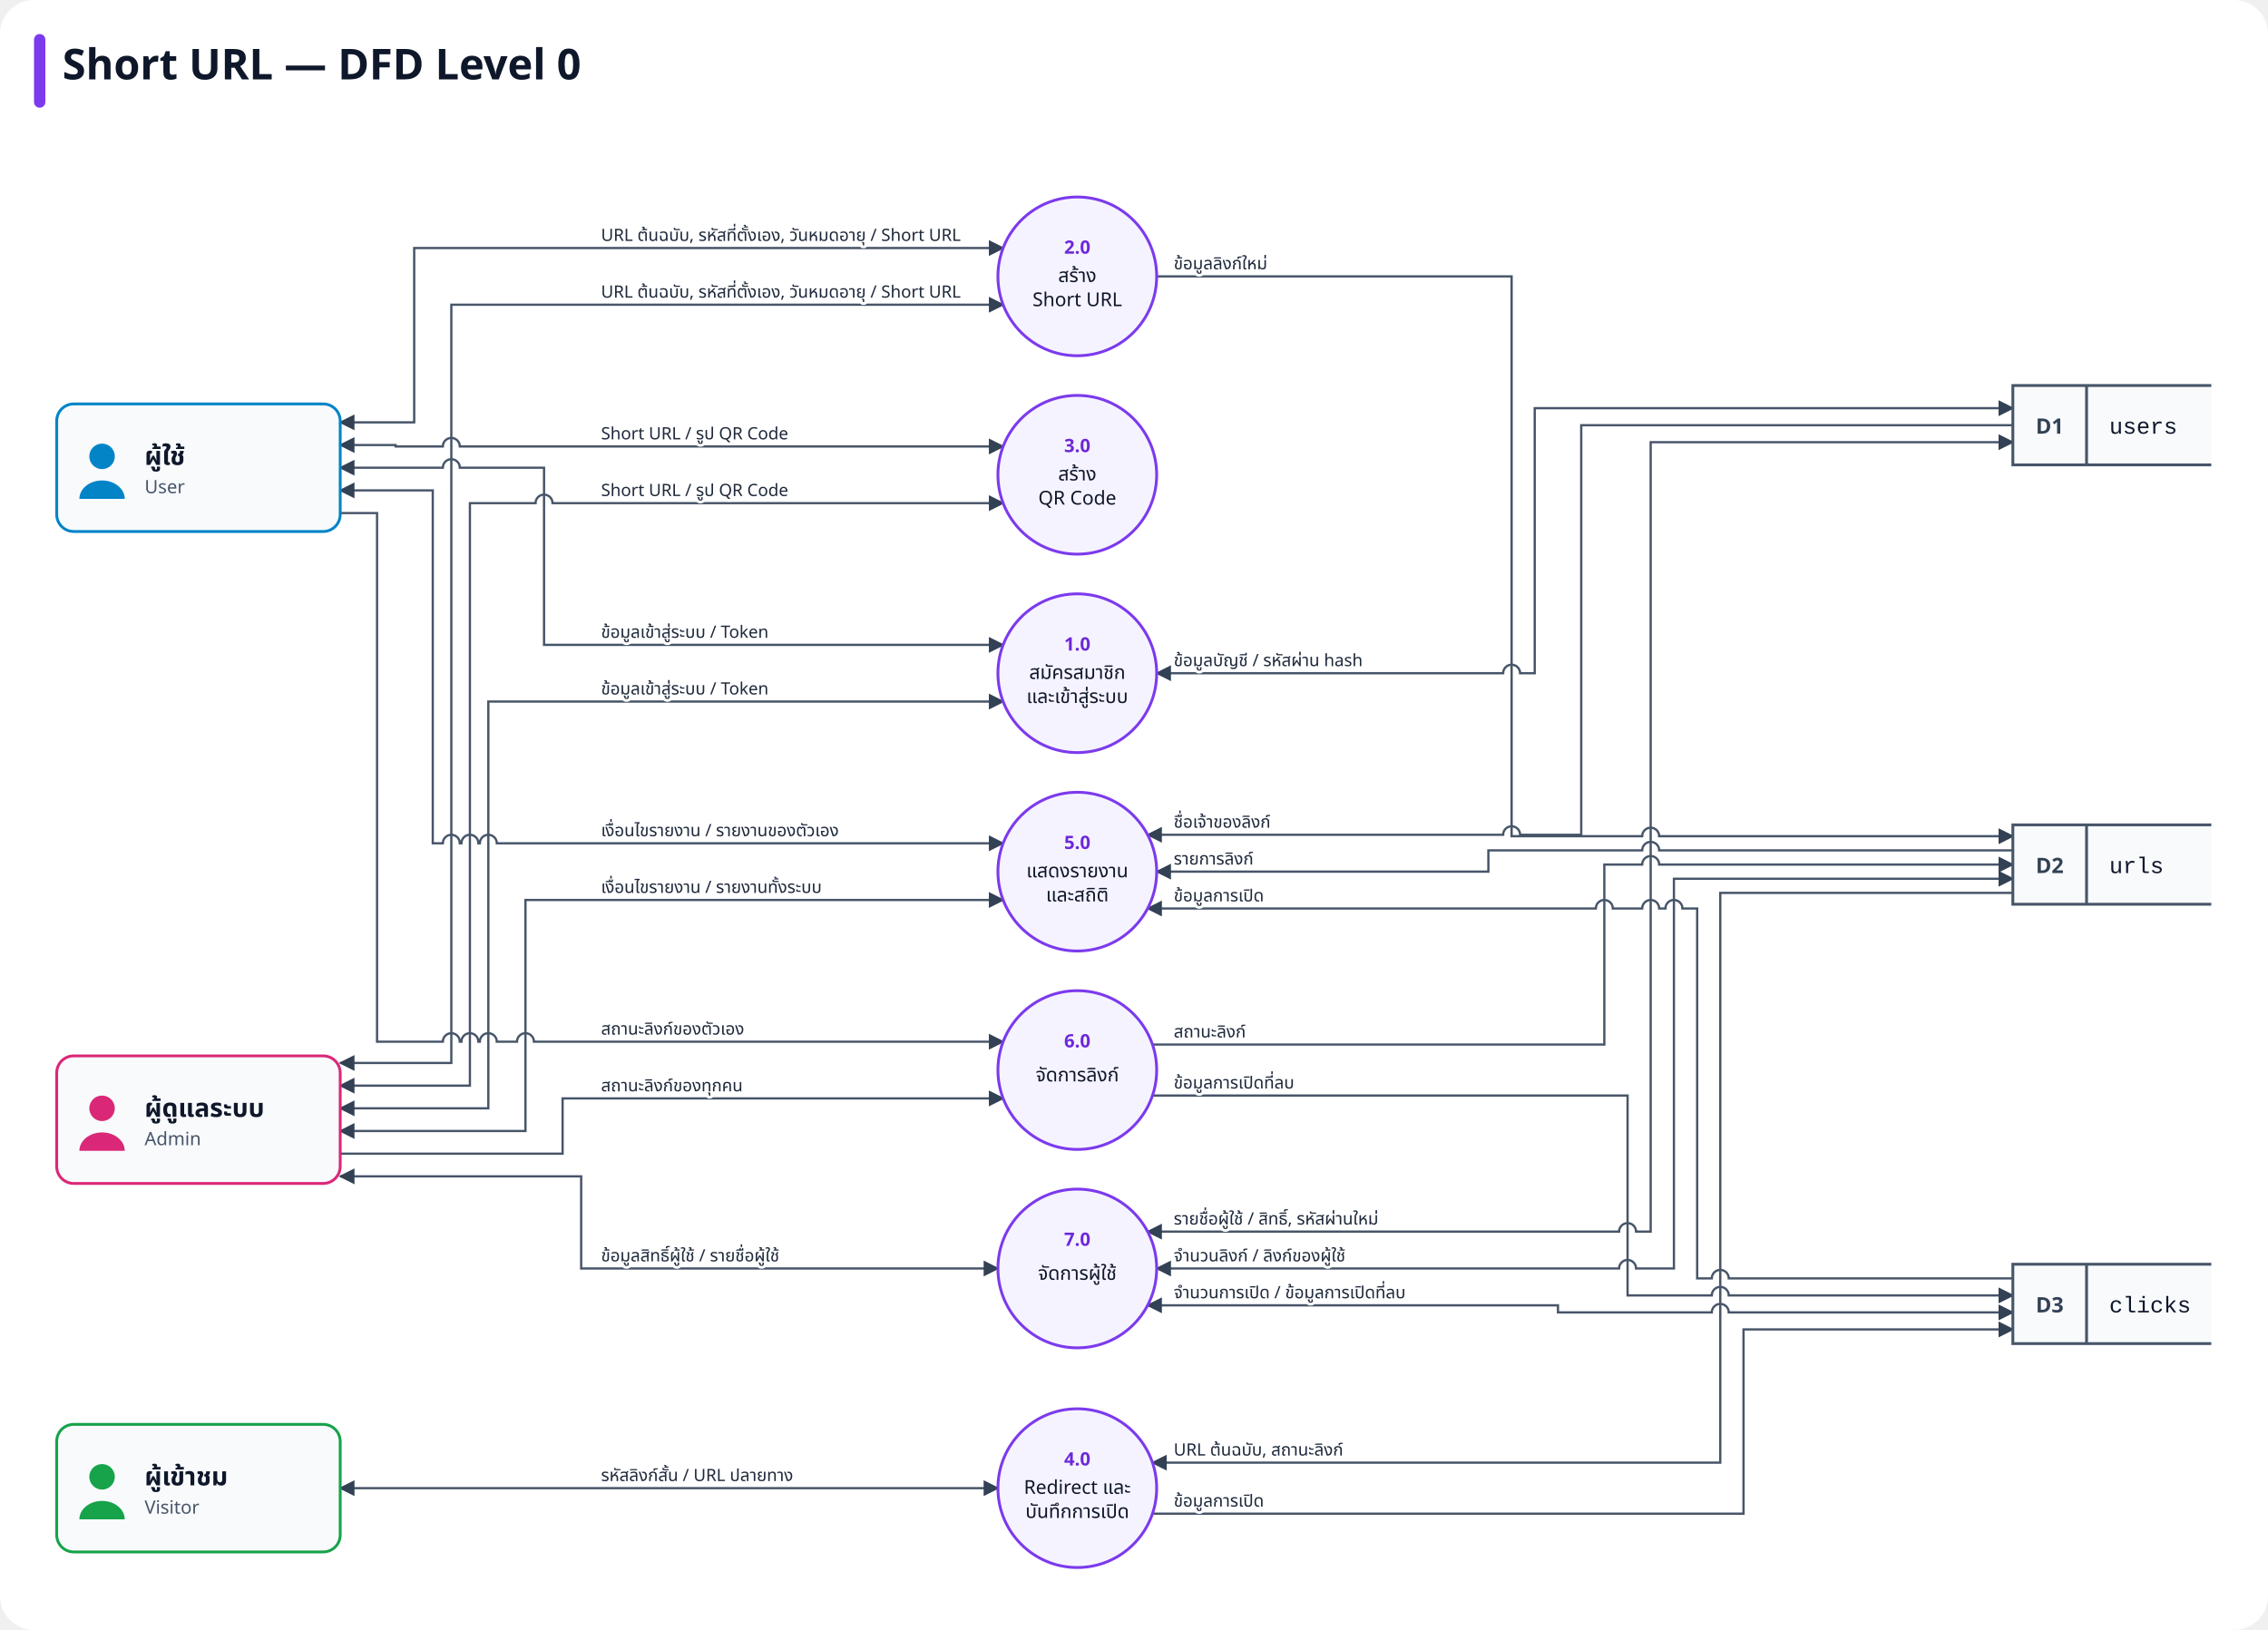
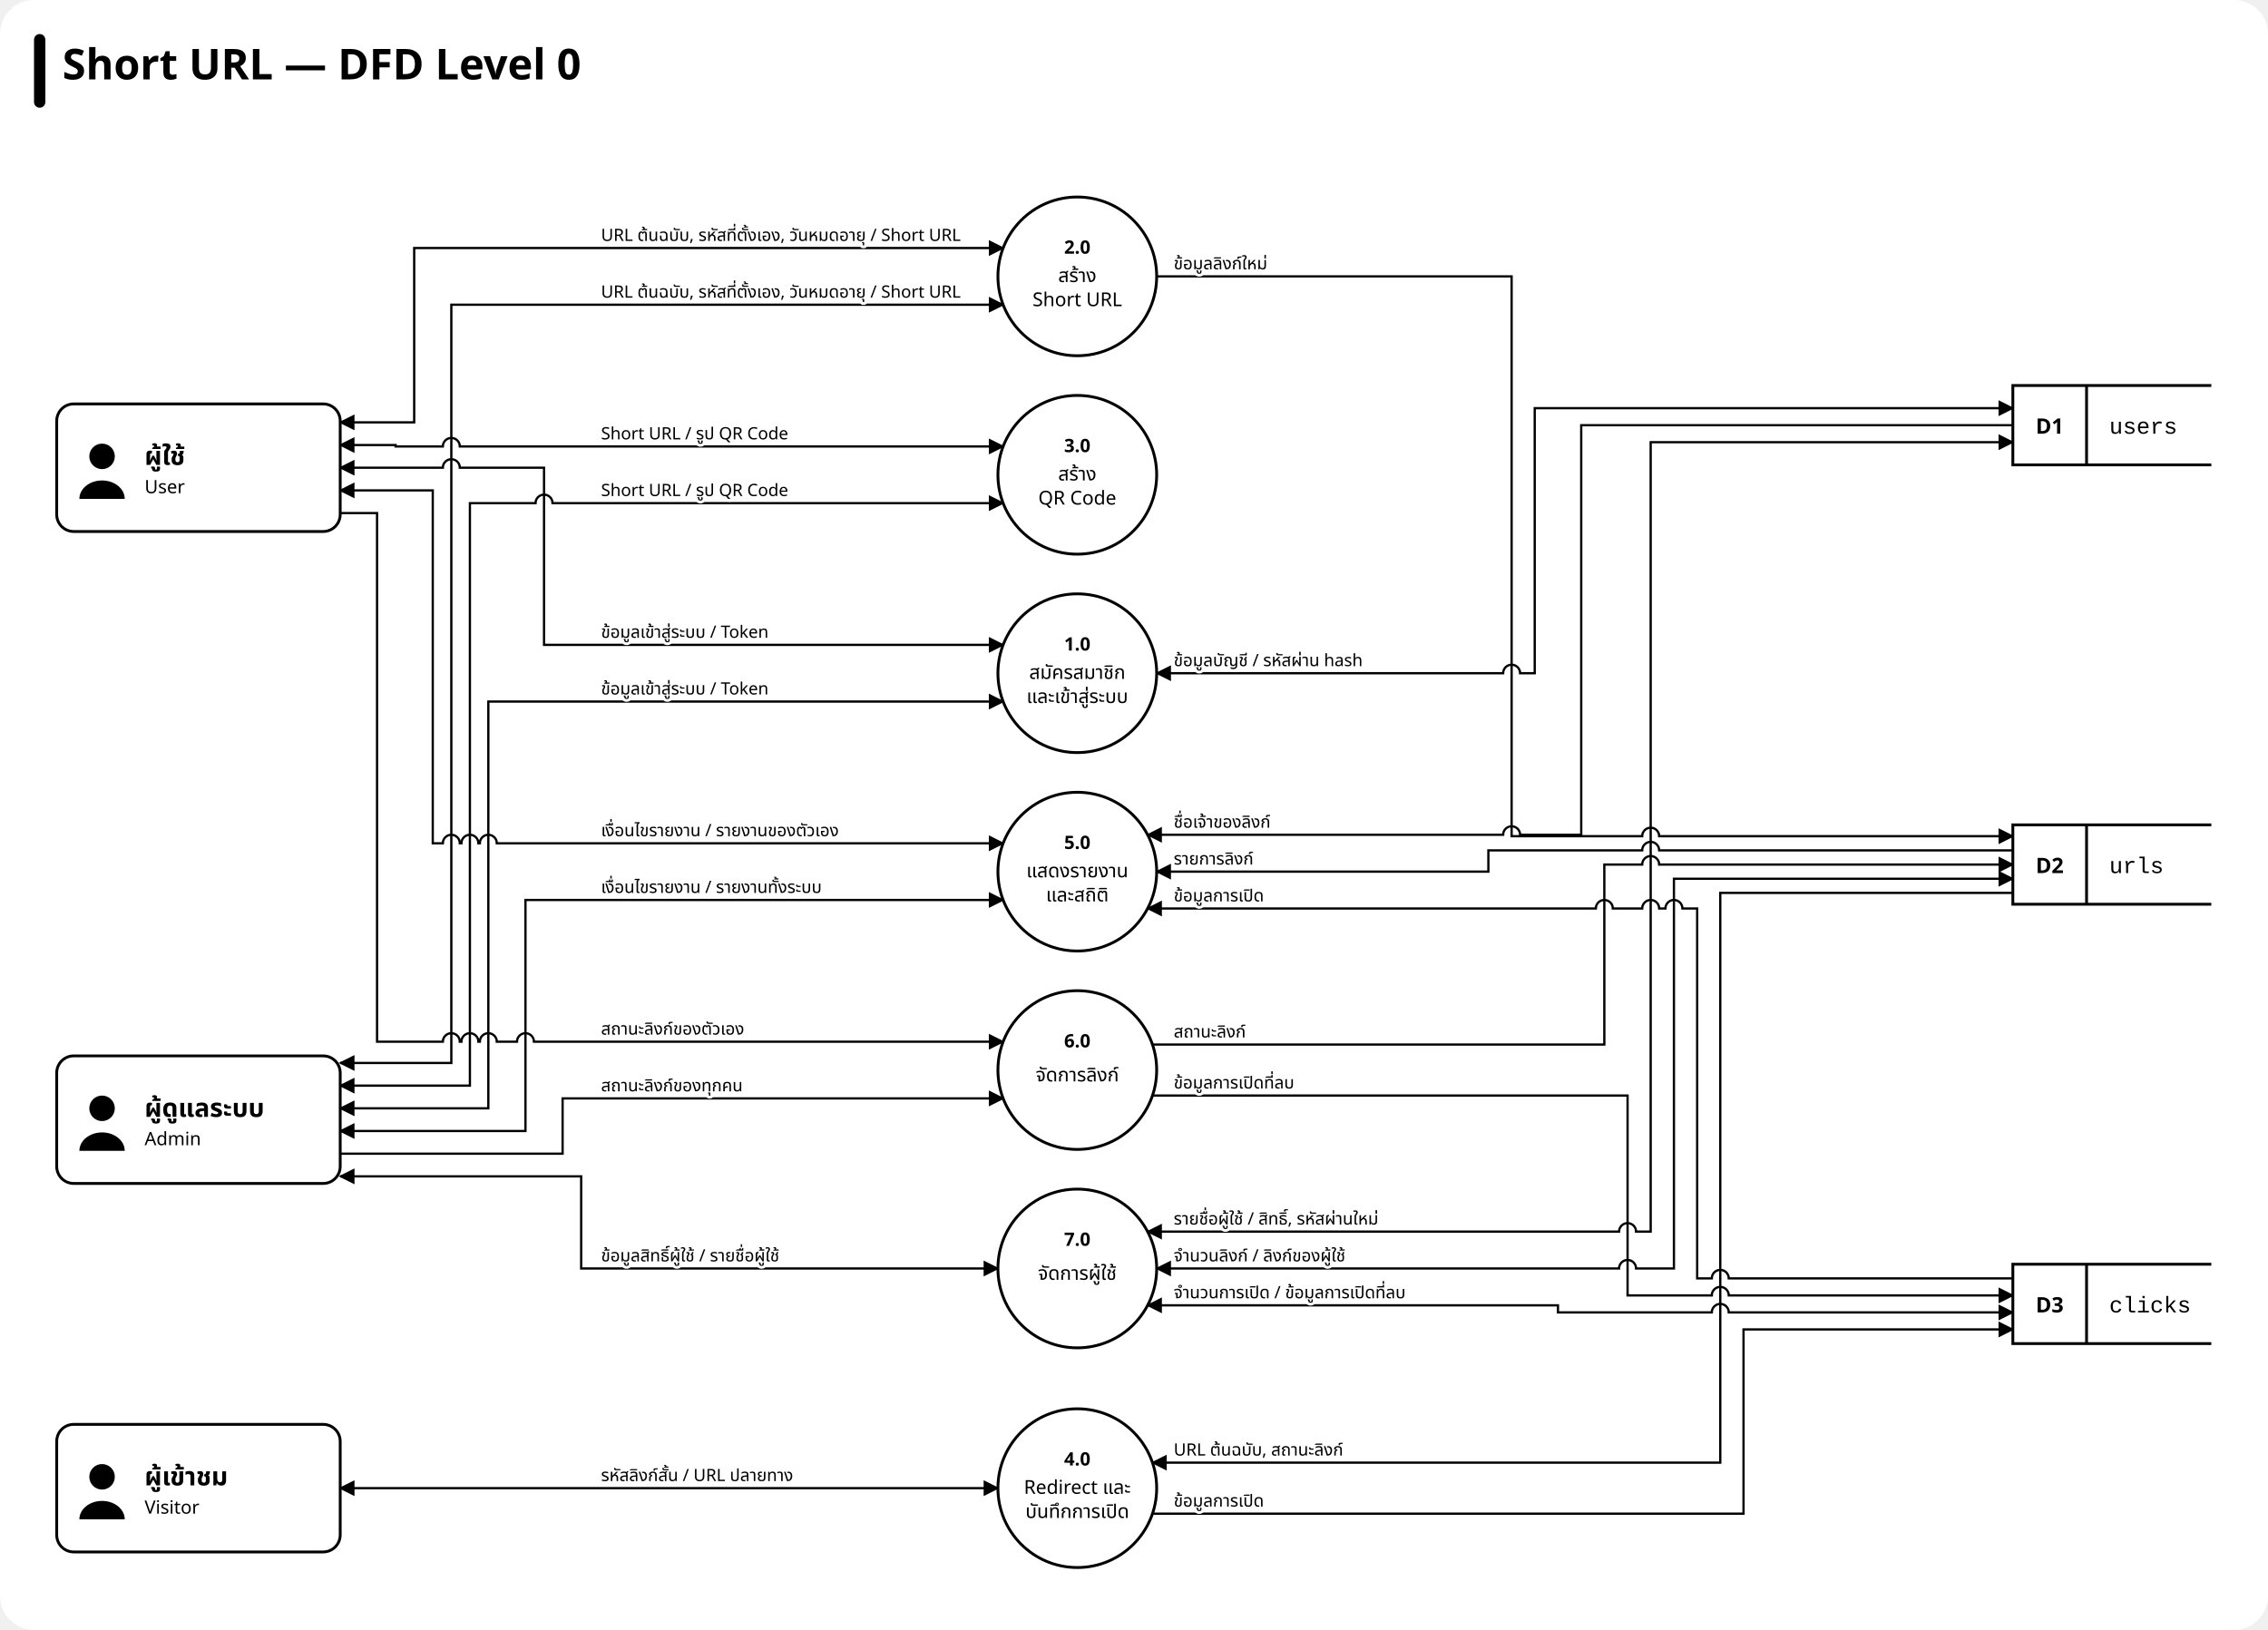
<svg xmlns="http://www.w3.org/2000/svg" viewBox="0 0 1600 1150" width="1600" height="1150" font-family="'Segoe UI', 'Noto Sans Thai', 'Leelawadee UI', Tahoma, sans-serif">
  <defs>
    <marker id="dfdArrow" viewBox="0 0 10 10" refX="9" refY="5" markerWidth="7" markerHeight="7" orient="auto-start-reverse">
-       <path d="M0 0 L10 5 L0 10 z" fill="#334155" />
+       <path d="M0 0 L10 5 L0 10 z" fill="#000000" />
    </marker>
    <style>
-       .ext { fill: #f8fafc; stroke-width: 2; }
-       .et { fill: #0f172a; font-size: 18px; font-weight: 700; }
-       .es { fill: #475569; font-size: 13px; }
-       .proc { fill: #f5f3ff; stroke: #7c3aed; stroke-width: 2; }
-       .pn { fill: #6d28d9; font-size: 13px; font-weight: 700; text-anchor: middle; }
-       .pt { fill: #0f172a; font-size: 13.5px; text-anchor: middle; }
-       .st { fill: none; stroke: #475569; stroke-width: 2; }
-       .sid { fill: #334155; font-size: 15px; font-weight: 700; text-anchor: middle; }
-       .sn { fill: #0f172a; font-size: 16px; font-family: Consolas, 'Courier New', monospace; }
-       .f { fill: none; stroke: #475569; stroke-width: 1.6; stroke-linejoin: miter; marker-end: url(#dfdArrow); }
+       .ext { fill: #ffffff; stroke-width: 2; }
+       .et { fill: #000000; font-size: 18px; font-weight: 700; }
+       .es { fill: #000000; font-size: 13px; }
+       .proc { fill: #ffffff; stroke: #000000; stroke-width: 2; }
+       .pn { fill: #000000; font-size: 13px; font-weight: 700; text-anchor: middle; }
+       .pt { fill: #000000; font-size: 13.5px; text-anchor: middle; }
+       .st { fill: none; stroke: #000000; stroke-width: 2; }
+       .sid { fill: #000000; font-size: 15px; font-weight: 700; text-anchor: middle; }
+       .sn { fill: #000000; font-size: 16px; font-family: Consolas, 'Courier New', monospace; }
+       .f { fill: none; stroke: #000000; stroke-width: 1.6; stroke-linejoin: miter; marker-end: url(#dfdArrow); }
      .fb { marker-start: url(#dfdArrow); }
-       .fl { fill: #1e293b; font-size: 12px; text-anchor: start; paint-order: stroke; stroke: #ffffff; stroke-width: 4px; stroke-linejoin: round; }
+       .fl { fill: #000000; font-size: 12px; text-anchor: start; paint-order: stroke; stroke: #ffffff; stroke-width: 4px; stroke-linejoin: round; }
+       .card { stroke: #000000; }
+       .bar { fill: #000000; }
    </style>
  </defs>
  <rect width="1600" height="1150" rx="24" fill="#ffffff" />
-   <rect x="24" y="24" width="8" height="52" rx="4" fill="#7c3aed" />
-   <text x="44" y="56" fill="#0f172a" font-size="30" font-weight="800">Short URL — DFD Level 0</text>
+   <rect class="bar" x="24" y="24" width="8" height="52" rx="4" fill="#000000" />
+   <text x="44" y="56" fill="#000000" font-size="30" font-weight="800">Short URL — DFD Level 0</text>
  <path class="f fb" d="M240.0 298 H292.2 V175 H707.7" />
  <path class="f fb" d="M240.0 314 H279.1 V315 H312.4 A6 6 0 0 1 324.4 315 H707.7" />
  <path class="f fb" d="M240.0 330 H312.4 A6 6 0 0 1 324.4 330 H383.8 V455 H707.7" />
  <path class="f fb" d="M240.0 346 H305.3 V595 H312.4 A6 6 0 0 1 324.4 595 H325.5 A6 6 0 0 1 337.5 595 H338.5 A6 6 0 0 1 350.5 595 H707.7" />
  <path class="f" d="M240.0 362 H266.0 V735 H312.4 A6 6 0 0 1 324.4 735 H325.5 A6 6 0 0 1 337.5 735 H338.5 A6 6 0 0 1 350.5 735 H364.7 A6 6 0 0 1 376.7 735 H707.7" />
  <path class="f fb" d="M240.0 750 H318.4 V215 H707.7" />
  <path class="f fb" d="M240.0 766 H331.5 V355 H377.8 A6 6 0 0 1 389.8 355 H707.7" />
  <path class="f fb" d="M240.0 782 H344.5 V495 H707.7" />
  <path class="f fb" d="M240.0 798 H370.7 V635 H707.7" />
  <path class="f" d="M240.0 814 H396.9 V775 H707.7" />
  <path class="f fb" d="M240.0 830 H410.0 V895 H704.0" />
  <path class="f fb" d="M240.0 1050 H357.6 H704.0" />
  <path class="f" d="M816.0 195 H1066.4 V590 H1158.5 A6 6 0 0 1 1170.5 590 H1420.0" />
  <path class="f" d="M1420.0 600 H1170.5 A6 6 0 0 0 1158.5 600 H1050.0 V615 H816.0" />
  <path class="f" d="M813.0 737 H1131.8 V610 H1158.5 A6 6 0 0 1 1170.5 610 H1420.0" />
  <path class="f fb" d="M816.0 895 H1142.2 A6 6 0 0 1 1154.2 895 H1180.9 V620 H1420.0" />
  <path class="f" d="M1420.0 630 H1213.6 V1032 H813.0" />
  <path class="f fb" d="M816.0 475 H1060.4 A6 6 0 0 1 1072.4 475 H1082.7 V288 H1420.0" />
  <path class="f" d="M1420.0 300 H1115.5 V589 H1072.4 A6 6 0 0 0 1060.4 589 H809.6" />
  <path class="f fb" d="M809.6 869 H1142.2 A6 6 0 0 1 1154.2 869 H1164.5 V312 H1420.0" />
  <path class="f" d="M1420.0 902 H1219.6 A6 6 0 0 0 1207.6 902 H1197.3 V641 H1186.9 A6 6 0 0 0 1174.9 641 H1170.5 A6 6 0 0 0 1158.5 641 H1137.8 A6 6 0 0 0 1125.8 641 H809.6" />
  <path class="f" d="M813.0 773 H1148.2 V914 H1207.6 A6 6 0 0 1 1219.6 914 H1420.0" />
  <path class="f fb" d="M809.6 921 H1099.1 V926 H1207.6 A6 6 0 0 1 1219.6 926 H1420.0" />
  <path class="f" d="M813.0 1068 H1230.0 V938 H1420.0" />
  <text class="fl" x="424" y="170.0">URL ต้นฉบับ, รหัสที่ตั้งเอง, วันหมดอายุ / Short URL</text>
  <text class="fl" x="424" y="310.0">Short URL / รูป QR Code</text>
  <text class="fl" x="424" y="450.0">ข้อมูลเข้าสู่ระบบ / Token</text>
  <text class="fl" x="424" y="590.0">เงื่อนไขรายงาน / รายงานของตัวเอง</text>
  <text class="fl" x="424" y="730.0">สถานะลิงก์ของตัวเอง</text>
  <text class="fl" x="424" y="210.0">URL ต้นฉบับ, รหัสที่ตั้งเอง, วันหมดอายุ / Short URL</text>
  <text class="fl" x="424" y="350.0">Short URL / รูป QR Code</text>
  <text class="fl" x="424" y="490.0">ข้อมูลเข้าสู่ระบบ / Token</text>
  <text class="fl" x="424" y="630.0">เงื่อนไขรายงาน / รายงานทั้งระบบ</text>
  <text class="fl" x="424" y="770.0">สถานะลิงก์ของทุกคน</text>
  <text class="fl" x="424" y="890.0">ข้อมูลสิทธิ์ผู้ใช้ / รายชื่อผู้ใช้</text>
  <text class="fl" x="424" y="1045.0">รหัสลิงก์สั้น / URL ปลายทาง</text>
  <text class="fl" x="828" y="190.0">ข้อมูลลิงก์ใหม่</text>
  <text class="fl" x="828" y="610.0">รายการลิงก์</text>
  <text class="fl" x="828" y="732.0">สถานะลิงก์</text>
  <text class="fl" x="828" y="890.0">จำนวนลิงก์ / ลิงก์ของผู้ใช้</text>
  <text class="fl" x="828" y="1027.0">URL ต้นฉบับ, สถานะลิงก์</text>
  <text class="fl" x="828" y="470.0">ข้อมูลบัญชี / รหัสผ่าน hash</text>
  <text class="fl" x="828" y="584.0">ชื่อเจ้าของลิงก์</text>
  <text class="fl" x="828" y="864.0">รายชื่อผู้ใช้ / สิทธิ์, รหัสผ่านใหม่</text>
  <text class="fl" x="828" y="636.0">ข้อมูลการเปิด</text>
  <text class="fl" x="828" y="768.0">ข้อมูลการเปิดที่ลบ</text>
  <text class="fl" x="828" y="916.0">จำนวนการเปิด / ข้อมูลการเปิดที่ลบ</text>
  <text class="fl" x="828" y="1063.0">ข้อมูลการเปิด</text>
-   <rect class="ext" x="40" y="285" width="200" height="90" rx="12" stroke="#0284c7" />
-   <circle cx="72" cy="322" r="9" fill="#0284c7" />
-   <path d="M56 352 a16 13 0 0 1 32 0 z" fill="#0284c7" />
+   <rect class="ext" x="40" y="285" width="200" height="90" rx="12" stroke="#000000" />
+   <circle cx="72" cy="322" r="9" fill="#000000" />
+   <path d="M56 352 a16 13 0 0 1 32 0 z" fill="#000000" />
  <text class="et" x="102" y="328">ผู้ใช้</text>
  <text class="es" x="102" y="348">User</text>
-   <rect class="ext" x="40" y="745" width="200" height="90" rx="12" stroke="#db2777" />
-   <circle cx="72" cy="782" r="9" fill="#db2777" />
-   <path d="M56 812 a16 13 0 0 1 32 0 z" fill="#db2777" />
+   <rect class="ext" x="40" y="745" width="200" height="90" rx="12" stroke="#000000" />
+   <circle cx="72" cy="782" r="9" fill="#000000" />
+   <path d="M56 812 a16 13 0 0 1 32 0 z" fill="#000000" />
  <text class="et" x="102" y="788">ผู้ดูแลระบบ</text>
  <text class="es" x="102" y="808">Admin</text>
-   <rect class="ext" x="40" y="1005" width="200" height="90" rx="12" stroke="#16a34a" />
-   <circle cx="72" cy="1042" r="9" fill="#16a34a" />
-   <path d="M56 1072 a16 13 0 0 1 32 0 z" fill="#16a34a" />
+   <rect class="ext" x="40" y="1005" width="200" height="90" rx="12" stroke="#000000" />
+   <circle cx="72" cy="1042" r="9" fill="#000000" />
+   <path d="M56 1072 a16 13 0 0 1 32 0 z" fill="#000000" />
  <text class="et" x="102" y="1048">ผู้เข้าชม</text>
  <text class="es" x="102" y="1068">Visitor</text>
  <circle class="proc" cx="760" cy="195" r="56" />
  <text class="pn" x="760" y="179">2.0</text>
  <text class="pt" x="760" y="199">สร้าง</text>
  <text class="pt" x="760" y="216">Short URL</text>
  <circle class="proc" cx="760" cy="335" r="56" />
  <text class="pn" x="760" y="319">3.0</text>
  <text class="pt" x="760" y="339">สร้าง</text>
  <text class="pt" x="760" y="356">QR Code</text>
  <circle class="proc" cx="760" cy="475" r="56" />
  <text class="pn" x="760" y="459">1.0</text>
  <text class="pt" x="760" y="479">สมัครสมาชิก</text>
  <text class="pt" x="760" y="496">และเข้าสู่ระบบ</text>
  <circle class="proc" cx="760" cy="615" r="56" />
  <text class="pn" x="760" y="599">5.0</text>
  <text class="pt" x="760" y="619">แสดงรายงาน</text>
  <text class="pt" x="760" y="636">และสถิติ</text>
  <circle class="proc" cx="760" cy="755" r="56" />
  <text class="pn" x="760" y="739">6.0</text>
  <text class="pt" x="760" y="763">จัดการลิงก์</text>
  <circle class="proc" cx="760" cy="895" r="56" />
  <text class="pn" x="760" y="879">7.0</text>
  <text class="pt" x="760" y="903">จัดการผู้ใช้</text>
  <circle class="proc" cx="760" cy="1050" r="56" />
  <text class="pn" x="760" y="1034">4.0</text>
  <text class="pt" x="760" y="1054">Redirect และ</text>
  <text class="pt" x="760" y="1071">บันทึกการเปิด</text>
-   <rect x="1420" y="582" width="140" height="56" fill="#f8fafc" />
+   <rect x="1420" y="582" width="140" height="56" fill="#ffffff" />
  <path class="st" d="M1560 582 H1420 V638 H1560" />
  <line class="st" x1="1472" y1="582" x2="1472" y2="638" />
  <text class="sid" x="1446" y="616">D2</text>
  <text class="sn" x="1488" y="616">urls</text>
-   <rect x="1420" y="272" width="140" height="56" fill="#f8fafc" />
+   <rect x="1420" y="272" width="140" height="56" fill="#ffffff" />
  <path class="st" d="M1560 272 H1420 V328 H1560" />
  <line class="st" x1="1472" y1="272" x2="1472" y2="328" />
  <text class="sid" x="1446" y="306">D1</text>
  <text class="sn" x="1488" y="306">users</text>
-   <rect x="1420" y="892" width="140" height="56" fill="#f8fafc" />
+   <rect x="1420" y="892" width="140" height="56" fill="#ffffff" />
  <path class="st" d="M1560 892 H1420 V948 H1560" />
  <line class="st" x1="1472" y1="892" x2="1472" y2="948" />
  <text class="sid" x="1446" y="926">D3</text>
  <text class="sn" x="1488" y="926">clicks</text>
</svg>
